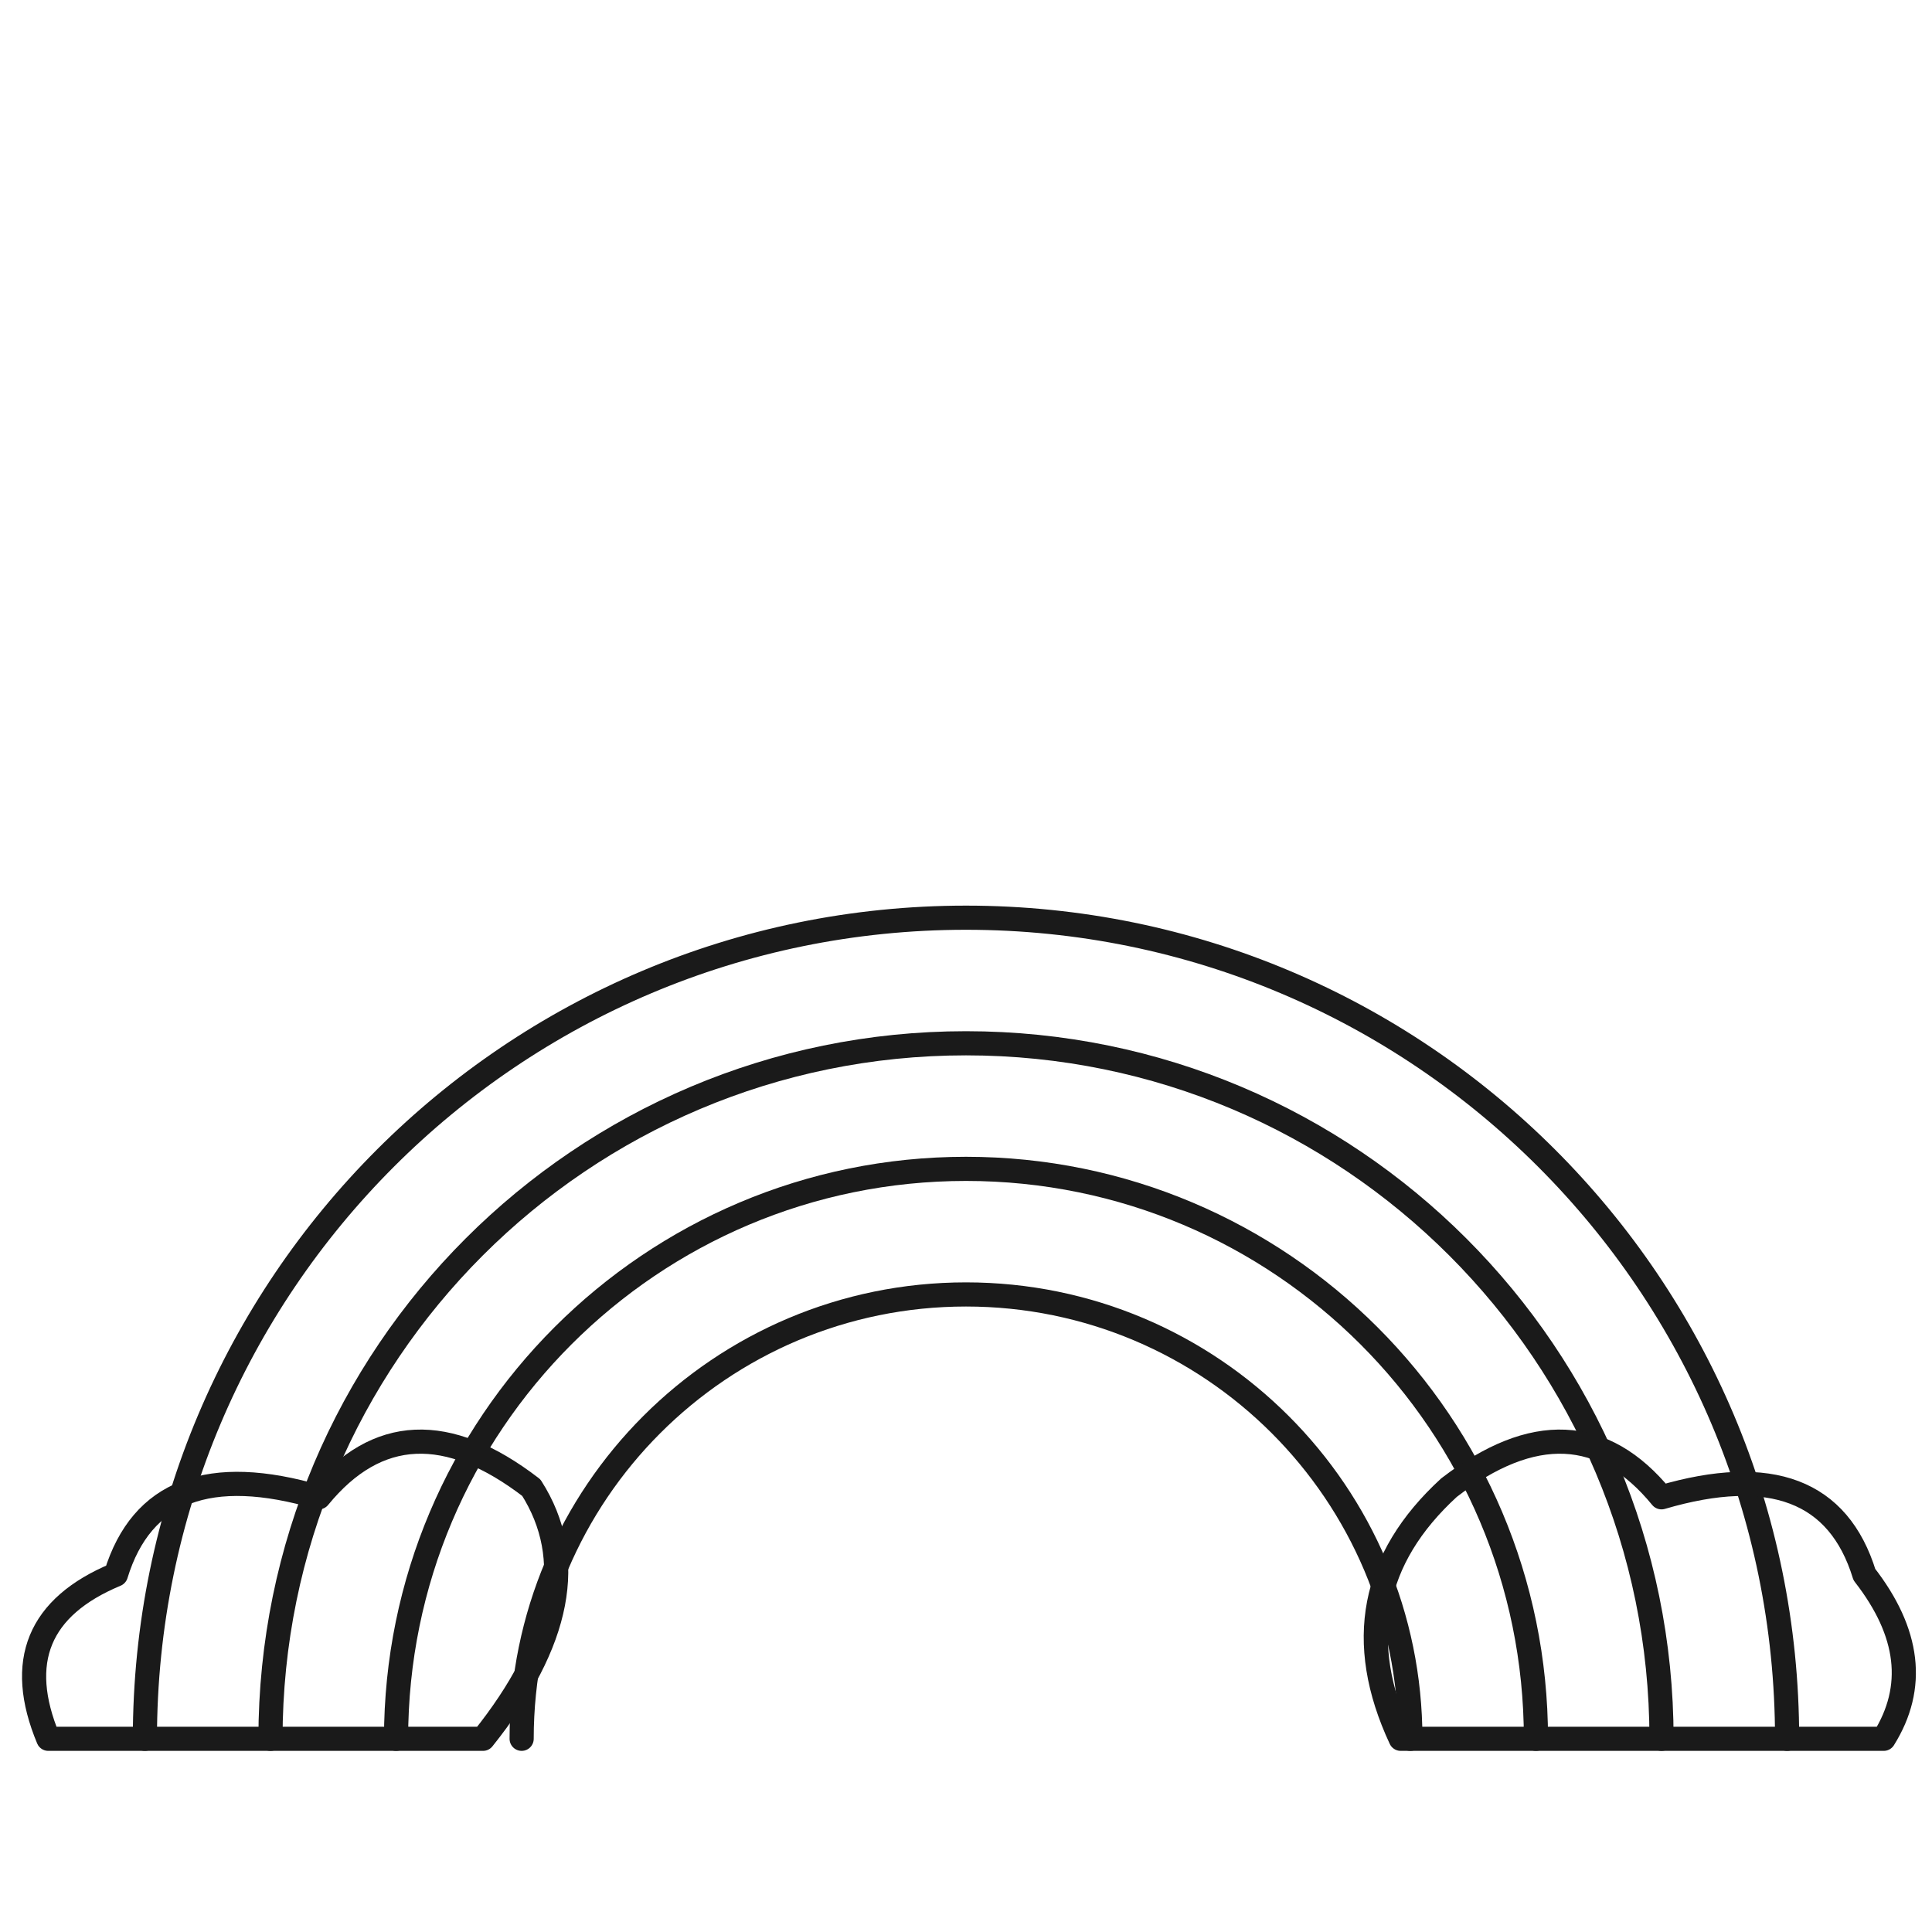
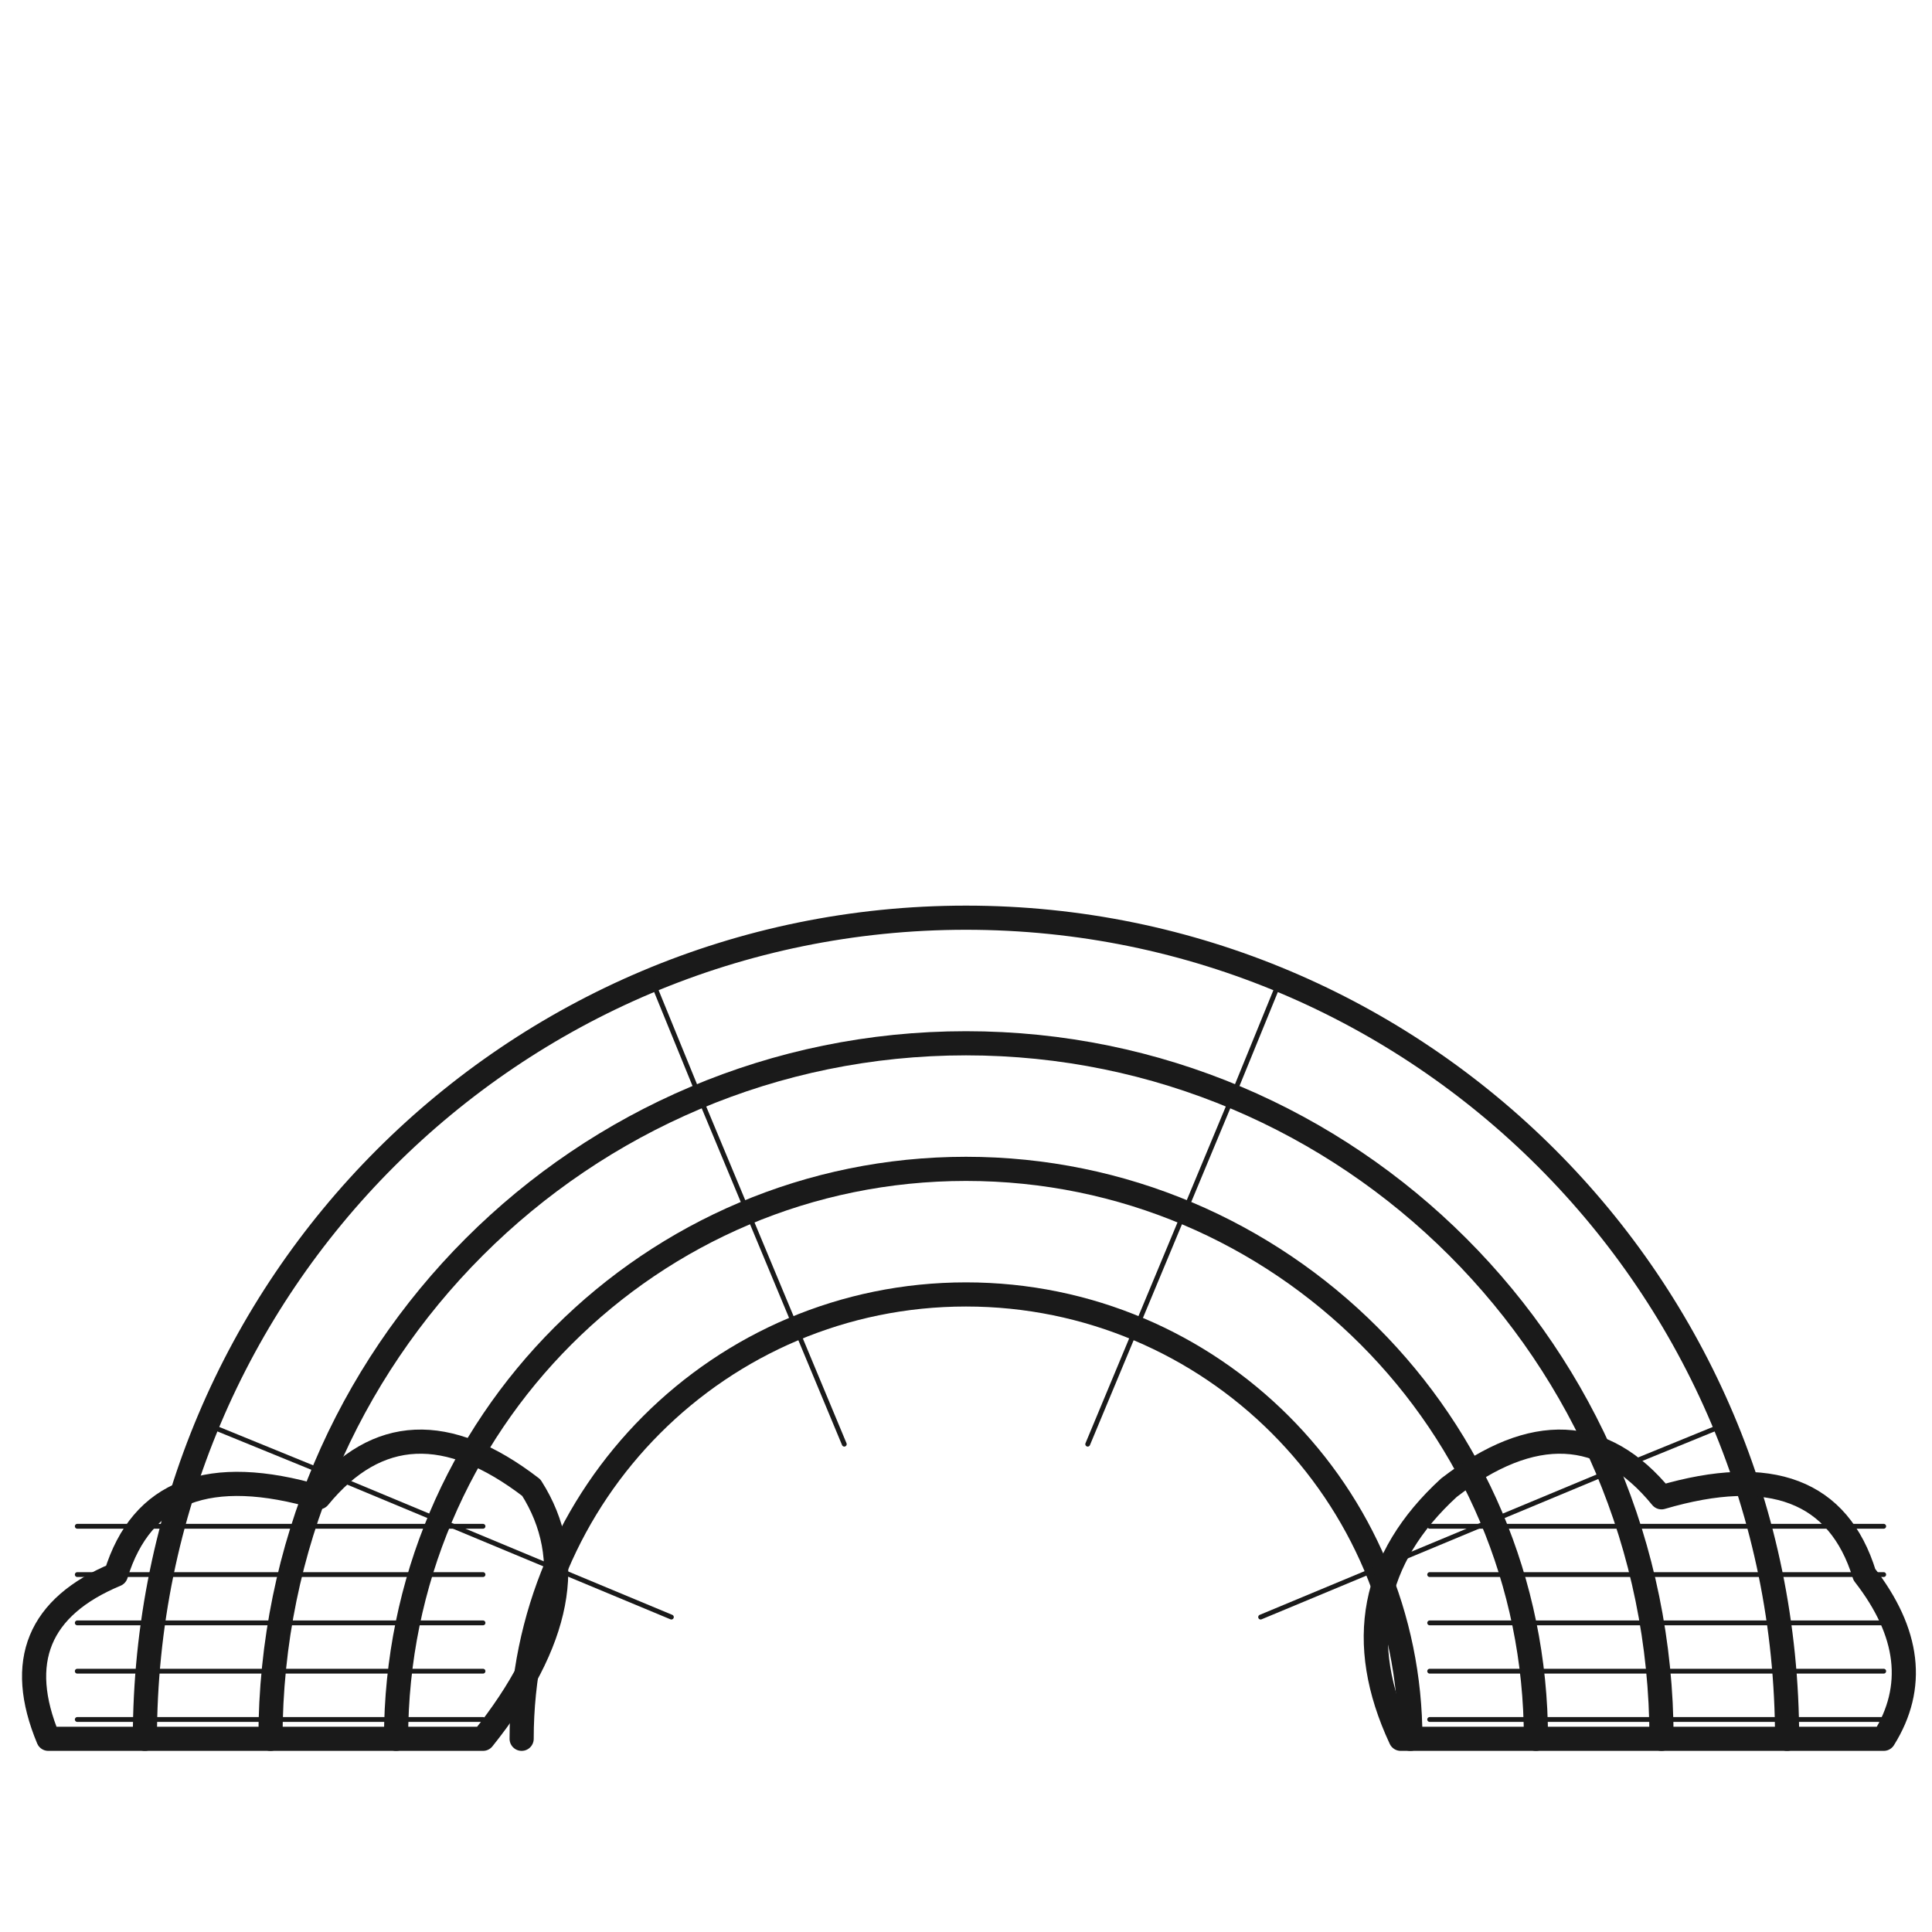
<svg xmlns="http://www.w3.org/2000/svg" viewBox="0 0 200 200" width="200" height="200">
  <rect width="200" height="200" fill="#ffffff" />
  <g fill="none" stroke="#1a1a1a" stroke-width="2.5" stroke-linecap="round" stroke-linejoin="round">
    <path d="M15 180 A85 85 0 0 1 185 180" />
    <path d="M28 180 A72 72 0 0 1 172 180" />
    <path d="M41 180 A59 59 0 0 1 159 180" />
    <path d="M54 180 A46 46 0 0 1 146 180" />
+     <line x1="21.5" y1="147.5" x2="33.5" y2="152.4" stroke-width="0.5" />
+     <line x1="67.5" y1="101.5" x2="72.4" y2="113.5" stroke-width="0.5" />
+     <line x1="132.5" y1="101.5" x2="127.6" y2="113.5" stroke-width="0.5" />
+     <line x1="178.5" y1="147.5" x2="166.5" y2="152.4" stroke-width="0.5" />
+     <line x1="33.5" y1="152.4" x2="45.5" y2="157.4" stroke-width="0.5" />
+     <line x1="72.4" y1="113.5" x2="77.4" y2="125.5" stroke-width="0.5" />
+     <line x1="127.6" y1="113.5" x2="122.6" y2="125.5" stroke-width="0.5" />
+     <line x1="166.5" y1="152.4" x2="154.5" y2="157.4" stroke-width="0.5" />
+     <line x1="45.5" y1="157.4" x2="57.5" y2="162.4" stroke-width="0.5" />
+     <line x1="77.4" y1="125.5" x2="82.4" y2="137.5" stroke-width="0.5" />
+     <line x1="122.6" y1="125.5" x2="117.6" y2="137.5" stroke-width="0.5" />
+     <line x1="154.5" y1="157.4" x2="142.5" y2="162.4" stroke-width="0.5" />
+     <line x1="57.5" y1="162.4" x2="69.5" y2="167.4" stroke-width="0.5" />
+     <line x1="82.4" y1="137.5" x2="87.4" y2="149.5" stroke-width="0.5" />
+     <line x1="117.6" y1="137.5" x2="112.6" y2="149.5" stroke-width="0.5" />
+     <line x1="142.5" y1="162.4" x2="130.5" y2="167.4" stroke-width="0.5" />
    <path d="M5 180 Q0 168 12 163 Q16 150 33 155 Q42 144 55 154 Q62 165 50 180 Z" />
+     <line x1="8" y1="158" x2="50" y2="158" stroke-width="0.5" />
+     <line x1="8" y1="163" x2="50" y2="163" stroke-width="0.5" />
+     <line x1="8" y1="168" x2="50" y2="168" stroke-width="0.5" />
+     <line x1="8" y1="173" x2="50" y2="173" stroke-width="0.5" />
+     <line x1="8" y1="178" x2="50" y2="178" stroke-width="0.5" />
    <path d="M145 180 Q138 165 150 154 Q163 144 172 155 Q189 150 193 163 Q200 172 195 180 Z" />
+     <line x1="148" y1="158" x2="195" y2="158" stroke-width="0.5" />
+     <line x1="148" y1="163" x2="195" y2="163" stroke-width="0.5" />
+     <line x1="148" y1="168" x2="195" y2="168" stroke-width="0.5" />
+     <line x1="148" y1="173" x2="195" y2="173" stroke-width="0.5" />
+     <line x1="148" y1="178" x2="195" y2="178" stroke-width="0.5" />
  </g>
</svg>
